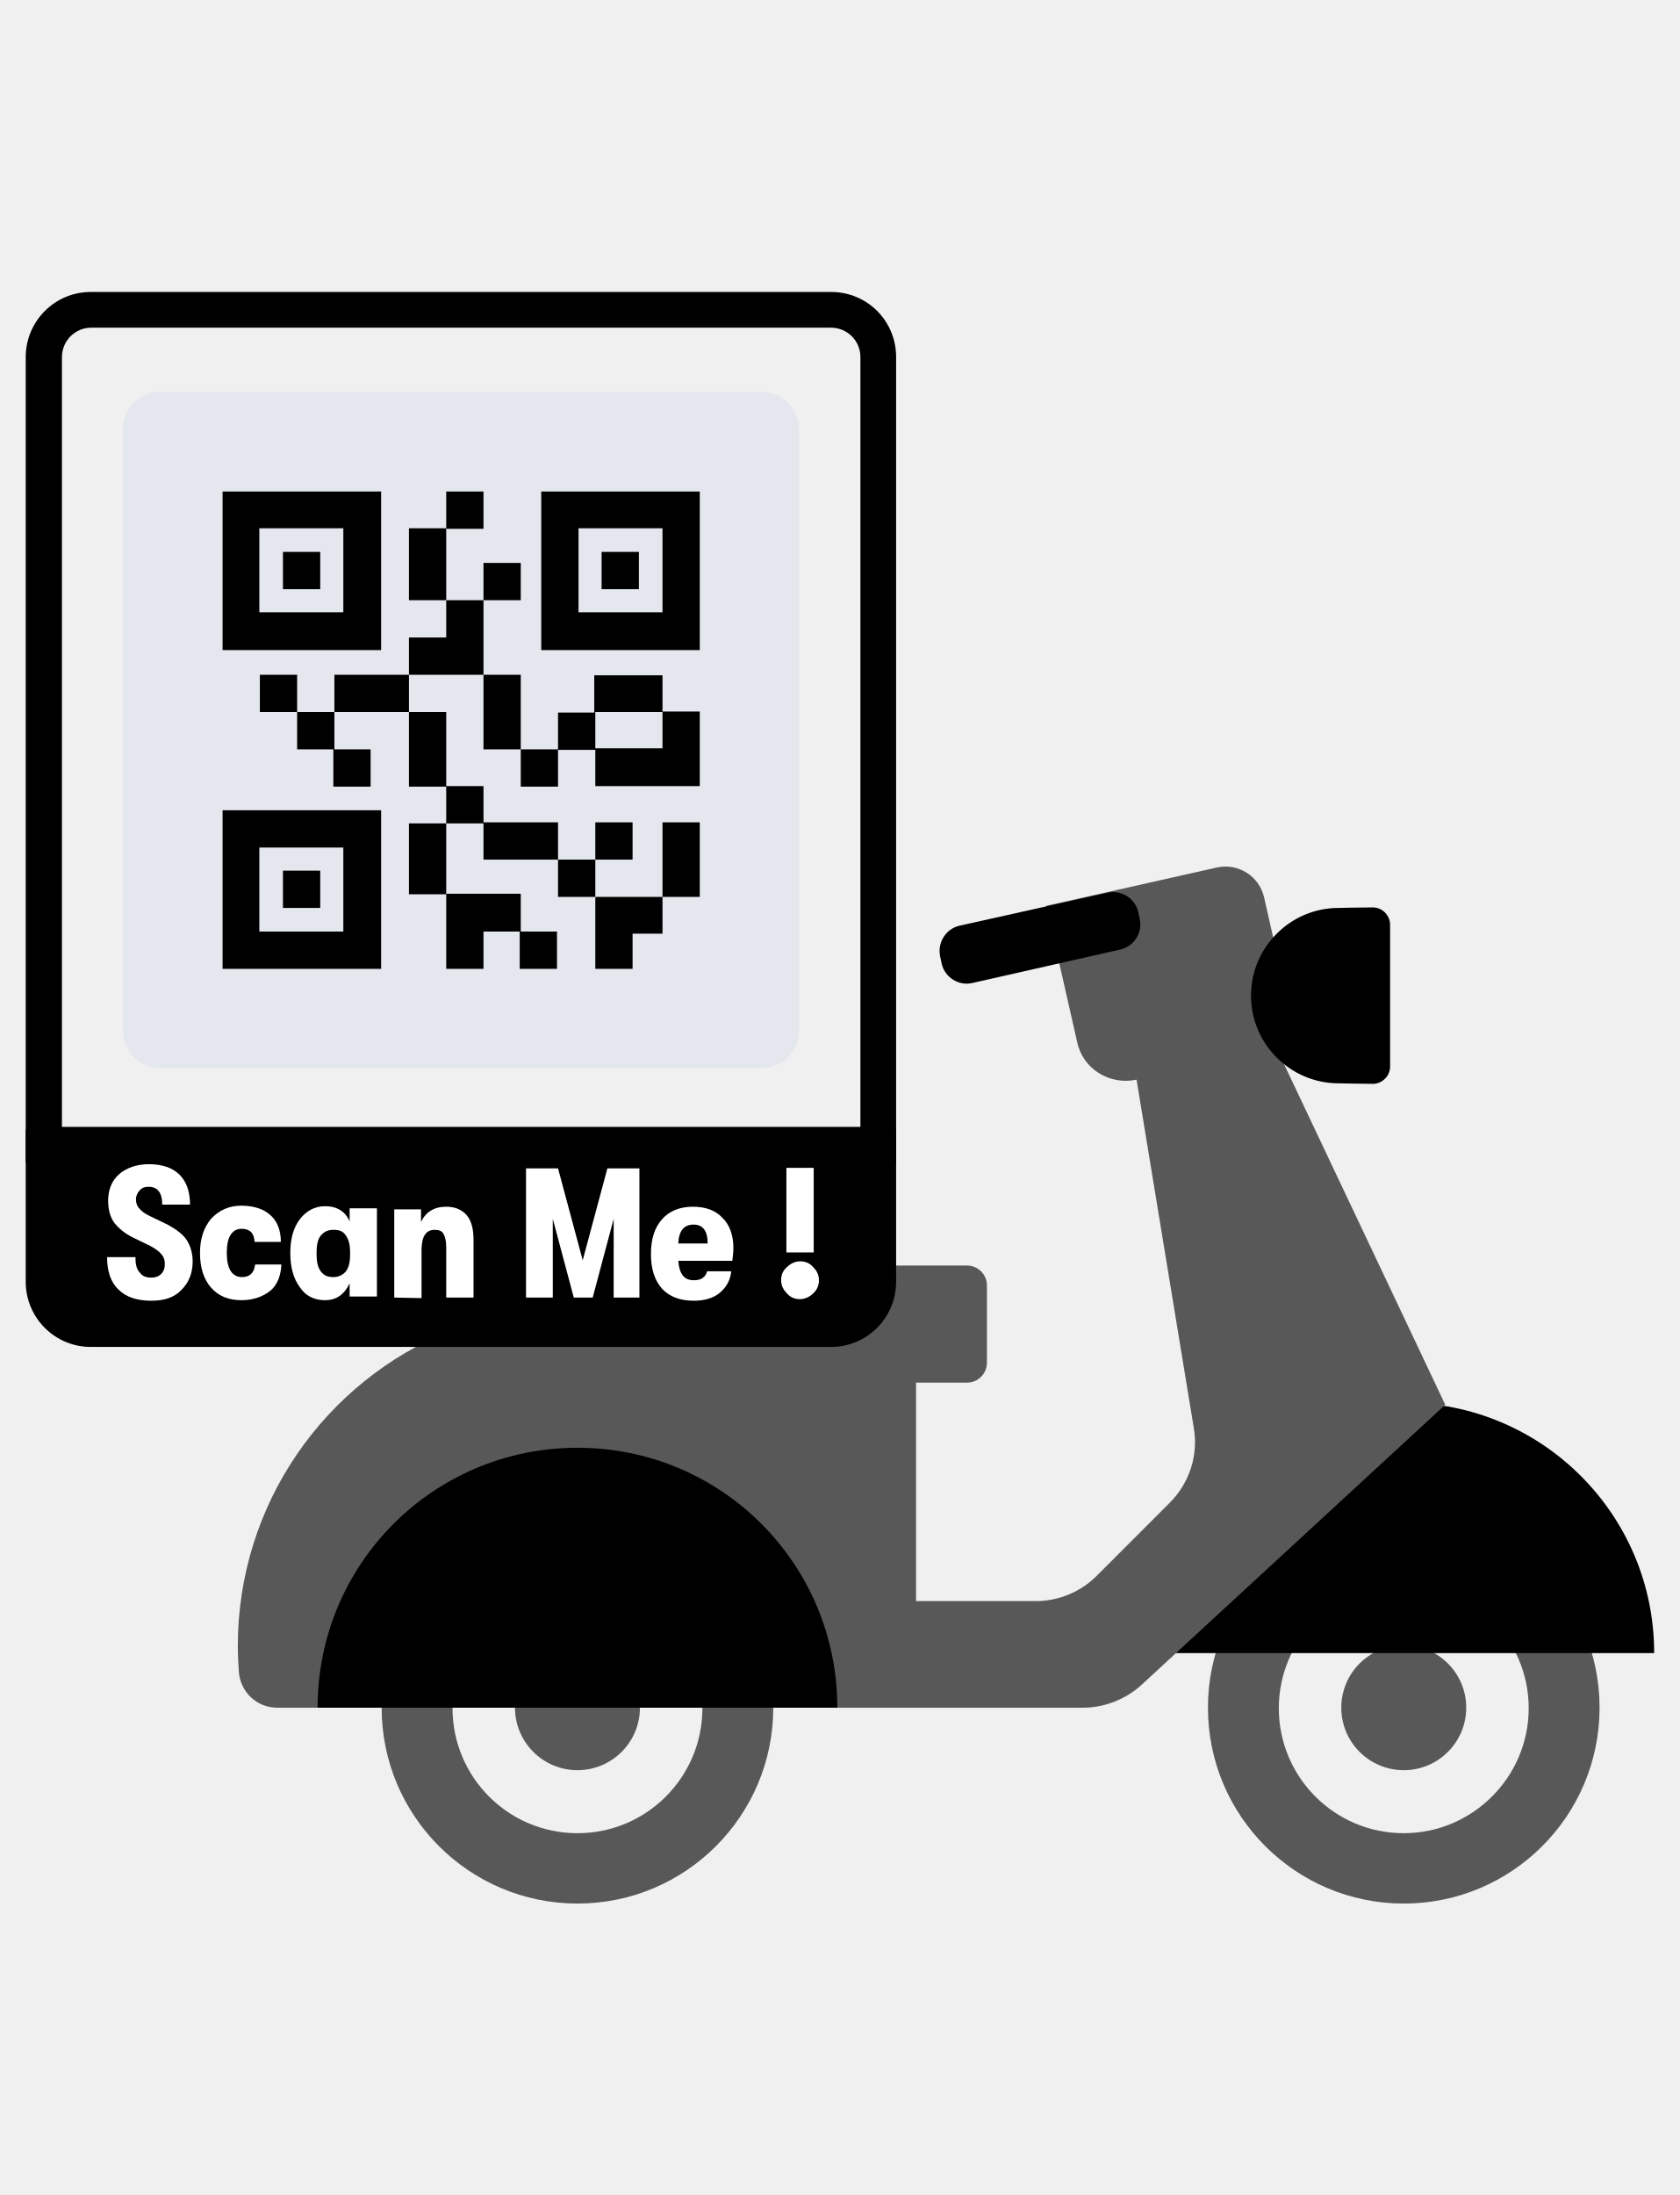
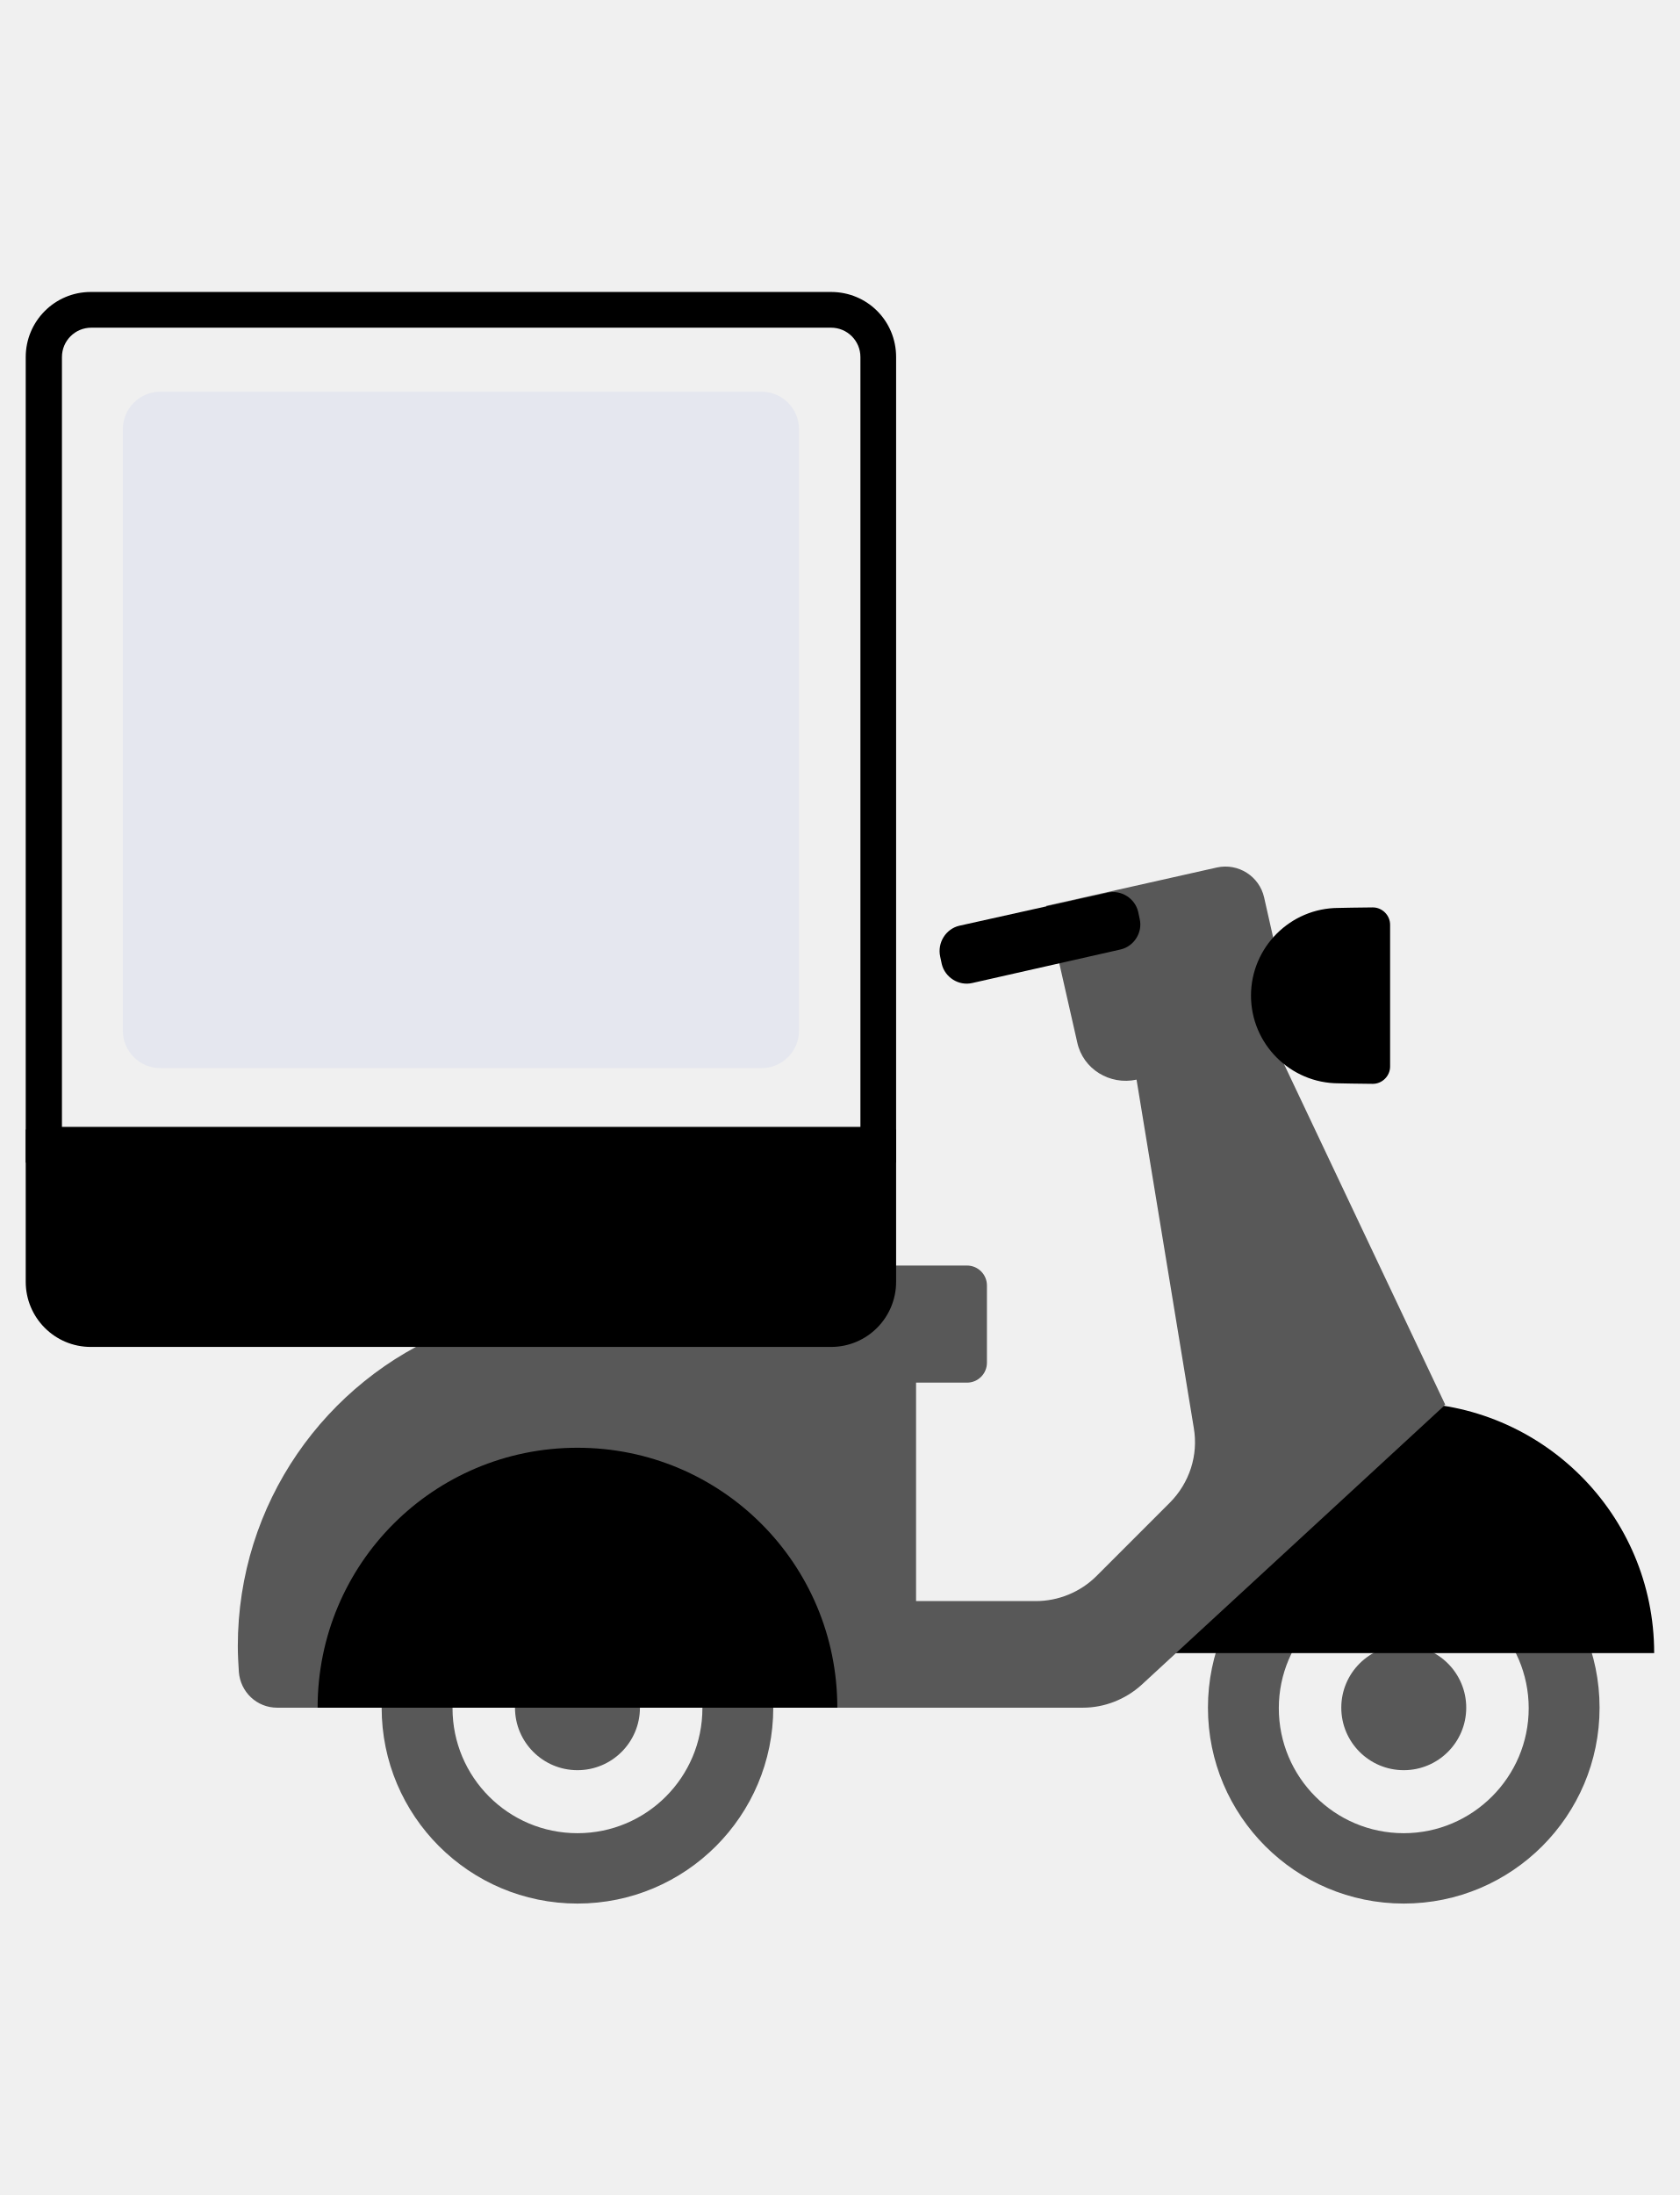
<svg xmlns="http://www.w3.org/2000/svg" version="1.1" id="TEXTO" x="0px" y="0px" viewBox="0 0 320 418" style="enable-background:new 0 0 320 418;" xml:space="preserve">
  <style type="text/css">
	.st0{fill:#585858;}
	.st1{fill:#E5E7EF;}
	.st2{fill:#FFFFFF;}
</style>
  <g>
    <g>
      <path class="st0" d="M267.4,287.9c-20.6,0-37.3,16.7-37.3,37.3c0,20.6,16.7,37.3,37.3,37.3s37.3-16.7,37.3-37.3    C304.7,304.6,288,287.9,267.4,287.9z M267.4,349.1c-13.2,0-23.8-10.7-23.8-23.8s10.7-23.8,23.8-23.8s23.8,10.7,23.8,23.8    S280.5,349.1,267.4,349.1z" />
      <circle class="st0" cx="267.4" cy="325.2" r="11.9" />
    </g>
    <g>
      <path class="st0" d="M110,287.9c-20.6,0-37.3,16.7-37.3,37.3c0,20.6,16.7,37.3,37.3,37.3s37.3-16.7,37.3-37.3    C147.3,304.6,130.6,287.9,110,287.9z M110,349.1c-13.2,0-23.8-10.7-23.8-23.8s10.7-23.8,23.8-23.8s23.8,10.7,23.8,23.8    S123.2,349.1,110,349.1z" />
      <circle class="st0" cx="110" cy="325.2" r="11.9" />
    </g>
    <path d="M315.1,314.8L315.1,314.8c0-26.4-21.4-47.7-47.7-47.7s-47.7,21.4-47.7,47.7c0,0,0,0,0,0H315.1L315.1,314.8z" />
    <path class="st0" d="M275.3,267.5l-32.1-67.8l3.9-0.9l-6.3-27.9c-0.9-4-4.9-6.6-9-5.7l-32.5,7.3l5.9,26c1.1,5.1,6.2,8.2,11.3,7.1   l0,0l10.9,66.3c0.9,5.2-0.8,10.5-4.6,14.3l-13.9,13.9c-3.1,3.1-7.3,4.8-11.6,4.8h-22.8v-41.6h9.7c2.1,0,3.8-1.7,3.8-3.8v-14.7   c0-2.1-1.7-3.8-3.8-3.8H89.6c-2.1,0-3.8,1.7-3.8,3.8v8.6C62,263,45.3,286.3,45.3,313.5c0,1.6,0.1,3.3,0.2,4.9   c0.3,3.8,3.4,6.8,7.3,6.8h153.5c4.1,0,8.1-1.6,11.1-4.3l57.7-53.2l0-0.1L275.3,267.5L275.3,267.5z" />
    <path d="M182.7,176.3L211,170c2.6-0.6,5.2,1.1,5.8,3.6l0.3,1.4c0.6,2.6-1.1,5.2-3.6,5.8l-28.3,6.4c-2.6,0.6-5.2-1.1-5.8-3.6   l-0.3-1.4C178.5,179.5,180.2,176.9,182.7,176.3z" />
    <path d="M264.8,176.1c0-1.8-1.5-3.3-3.3-3.3c-2.6,0-5.9,0.1-6.5,0.1c-9.2,0-16.7,7.5-16.7,16.7c0,9.2,7.5,16.7,16.7,16.7   c0.7,0,3.9,0.1,6.5,0.1c1.8,0,3.3-1.5,3.3-3.3V176.1z" />
    <path d="M159.5,325.2C159.5,325.2,159.5,325.2,159.5,325.2c0-27.4-22.1-49.5-49.5-49.5s-49.5,22.1-49.5,49.5v0H159.5L159.5,325.2z" />
  </g>
  <path d="M158.3,62.4c3.1,0,5.6,2.5,5.6,5.6v146.6H11.8V68c0-3.1,2.5-5.6,5.6-5.6H158.3 M158.3,55.6h-141c-6.9,0-12.4,5.6-12.4,12.4  v153.4h165.8V68C170.7,61.1,165.2,55.6,158.3,55.6L158.3,55.6z" />
  <path d="M158.3,256.5h-141c-6.9,0-12.4-5.6-12.4-12.4v-29h165.8v29C170.7,250.9,165.2,256.5,158.3,256.5L158.3,256.5z" />
  <g>
    <path class="st1" d="M30.5,74.6h114.6c3.9,0,7.1,3.2,7.1,7.1v114.6c0,3.9-3.2,7.1-7.1,7.1H30.5c-3.9,0-7.1-3.2-7.1-7.1V81.7   C23.4,77.8,26.6,74.6,30.5,74.6z" />
-     <path d="M72.6,93.6H42.4v30.2h30.2V93.6L72.6,93.6z M65.4,116.6h-16v-16h16V116.6z" />
-     <rect x="53.9" y="105.1" width="7.1" height="7.1" />
-     <path d="M133.3,93.6h-30.2v30.2h30.2V93.6z M126.2,116.6h-16v-16h16V116.6z" />
-     <rect x="114.6" y="105.1" width="7.1" height="7.1" />
-     <path d="M72.6,154.3H42.4v30.2h30.2V154.3L72.6,154.3z M65.4,177.4h-16v-16h16V177.4z" />
-     <rect x="53.9" y="165.8" width="7.1" height="7.1" />
-     <rect x="49.5" y="128.5" width="7.1" height="7.1" />
-     <polygon points="63.5,142.7 63.5,149.8 70.6,149.8 70.6,142.7 63.7,142.7 63.7,135.6 56.6,135.6 56.6,142.7  " />
-     <rect x="92.1" y="107.2" width="7.1" height="7.1" />
-     <rect x="77.9" y="100.6" width="7.1" height="13.7" />
-     <rect x="85" y="93.6" width="7.1" height="7.1" />
-     <polygon points="92.1,114.3 85,114.3 85,121.4 77.9,121.4 77.9,128.5 92.1,128.5  " />
-     <polygon points="85,149.8 85,156.8 92.1,156.8 92.1,163.7 106.3,163.7 106.3,156.6 92.1,156.6 92.1,149.7 85,149.7 85,135.6    77.9,135.6 77.9,149.8  " />
-     <rect x="92.1" y="128.5" width="7.1" height="14.2" />
-     <path d="M113.4,149.7h19.9v-14.2h-7.1v-6.9h-13v7.1h-6.9v7.1h7.1L113.4,149.7L113.4,149.7L113.4,149.7z M113.4,135.6h12.8v6.9   h-12.8L113.4,135.6L113.4,135.6z" />
-     <rect x="126.2" y="156.6" width="7.1" height="14.2" />
-     <rect x="99.2" y="142.7" width="7.1" height="7.1" />
-     <rect x="106.3" y="163.7" width="7.1" height="7.1" />
-     <rect x="113.4" y="156.6" width="7.1" height="7.1" />
-     <polygon points="120.5,184.5 120.5,177.8 126.2,177.8 126.2,170.8 113.4,170.8 113.4,184.5  " />
-     <rect x="77.9" y="156.8" width="7.1" height="13.5" />
-     <polygon points="92.1,184.5 92.1,177.4 99,177.4 99,184.5 106.1,184.5 106.1,177.4 99.2,177.4 99.2,170.2 85,170.2 85,184.5  " />
-     <rect x="63.7" y="128.5" width="14.2" height="7.1" />
  </g>
  <g>
-     <path class="st2" d="M28.8,247.7c-2.7,0-4.8-0.7-6.2-2.1c-1.5-1.4-2.2-3.5-2.2-6.2h5.4c0,1.3,0.2,2.3,0.8,2.9c0.5,0.7,1.2,1,2.2,1   c0.8,0,1.4-0.2,1.9-0.7c0.5-0.5,0.7-1.1,0.7-1.9c0-0.7-0.2-1.4-0.7-1.9c-0.4-0.5-1.1-1-2-1.5l-3.1-1.5c-1.7-0.8-2.9-1.8-3.8-2.9   c-0.8-1.1-1.2-2.5-1.2-4.3c0-2,0.7-3.8,2.1-5c1.4-1.2,3.3-1.9,5.7-1.9c2.5,0,4.5,0.7,5.8,2c1.3,1.3,2,3.2,2,5.7h-5.3   c0-2.3-0.9-3.4-2.6-3.4c-0.7,0-1.3,0.2-1.7,0.7c-0.4,0.4-0.7,1-0.7,1.7s0.2,1.3,0.7,1.8c0.4,0.5,1.1,1,2.2,1.5l3.3,1.6   c1.6,0.9,2.8,1.8,3.5,2.9c0.7,1.1,1.1,2.5,1.1,4c0,2.2-0.7,4-2.1,5.4C33.2,247.1,31.3,247.7,28.8,247.7z" />
-     <path class="st2" d="M46,247.6c-2.5,0-4.4-0.8-5.8-2.4c-1.4-1.6-2.1-3.8-2.1-6.6c0-2.7,0.7-4.8,2.1-6.5c1.5-1.6,3.4-2.5,5.7-2.5   c2.4,0,4.3,0.6,5.6,1.8c1.3,1.1,2,2.9,2,5.1h-5c-0.1-1.7-0.9-2.5-2.5-2.5c-0.9,0-1.6,0.4-2.1,1.2c-0.5,0.8-0.7,2-0.7,3.4   c0,3,1,4.6,2.9,4.6c1.5,0,2.3-0.8,2.5-2.4h5c-0.1,2.2-0.8,3.9-2.1,5C50.1,246.9,48.3,247.6,46,247.6z" />
-     <path class="st2" d="M61.9,247.6c-2,0-3.7-0.8-4.8-2.5c-1.2-1.6-1.8-3.8-1.8-6.5c0-2.7,0.6-4.8,1.8-6.4c1.2-1.6,2.9-2.5,4.8-2.5   c2.3,0,3.9,1,4.7,2.9v-2.5h5.2v16.8h-5.2v-2.5C65.6,246.5,64.1,247.6,61.9,247.6z M63.5,243.2c1,0,1.8-0.4,2.4-1.1   c0.6-0.8,0.8-1.9,0.8-3.4c0-1.5-0.2-2.5-0.8-3.4s-1.3-1.1-2.4-1.1c-1.1,0-1.8,0.4-2.4,1.1s-0.8,1.9-0.8,3.4c0,1.5,0.2,2.6,0.8,3.4   S62.4,243.2,63.5,243.2z" />
-     <path class="st2" d="M75.1,247.1v-16.8h5.1v2.4c0.9-1.9,2.5-2.9,4.8-2.9c1.6,0,2.9,0.5,3.9,1.6c0.9,1.1,1.3,2.6,1.3,4.7v11h-5.2   v-9.6c0-1.1-0.2-2-0.5-2.5c-0.3-0.6-0.9-0.8-1.7-0.8c-1.7,0-2.5,1.3-2.5,3.9v9.1L75.1,247.1L75.1,247.1L75.1,247.1z" />
-     <path class="st2" d="M100.2,247.1v-24.6h6.1l4.7,17.5l4.7-17.5h6.1v24.6h-4.9v-15l-4,15h-3.6l-4-15v15H100.2z" />
-     <path class="st2" d="M139.7,237.6c0,0.9-0.1,1.6-0.2,2.5h-10.3c0.1,1.1,0.3,2,0.8,2.7s1.2,1,2.2,1c1.4,0,2.2-0.6,2.5-1.7h4.6   c-0.2,1.8-1,3.1-2.2,4.1c-1.2,1-2.9,1.5-4.9,1.5c-2.6,0-4.6-0.7-6.1-2.3c-1.4-1.6-2.1-3.7-2.1-6.6c0-2.9,0.7-5,2.1-6.6   c1.4-1.6,3.4-2.4,5.9-2.4c2.4,0,4.3,0.7,5.6,2.1C139,233.2,139.7,235.3,139.7,237.6z M129.2,236.8h5.6c0-2.4-0.9-3.6-2.7-3.6   S129.3,234.4,129.2,236.8z" />
-     <path class="st2" d="M154.9,246.3c-0.7,0.7-1.6,1.1-2.5,1.1c-1,0-1.8-0.3-2.5-1.1c-0.7-0.7-1.1-1.5-1.1-2.5s0.3-1.8,1.1-2.5   c0.7-0.7,1.6-1.1,2.5-1.1c1,0,1.8,0.3,2.5,1.1c0.7,0.7,1.1,1.5,1.1,2.5S155.6,245.7,154.9,246.3z M149.8,238.5v-16.1h5.2v16.1   H149.8z" />
-   </g>
+ </g>
</svg>
